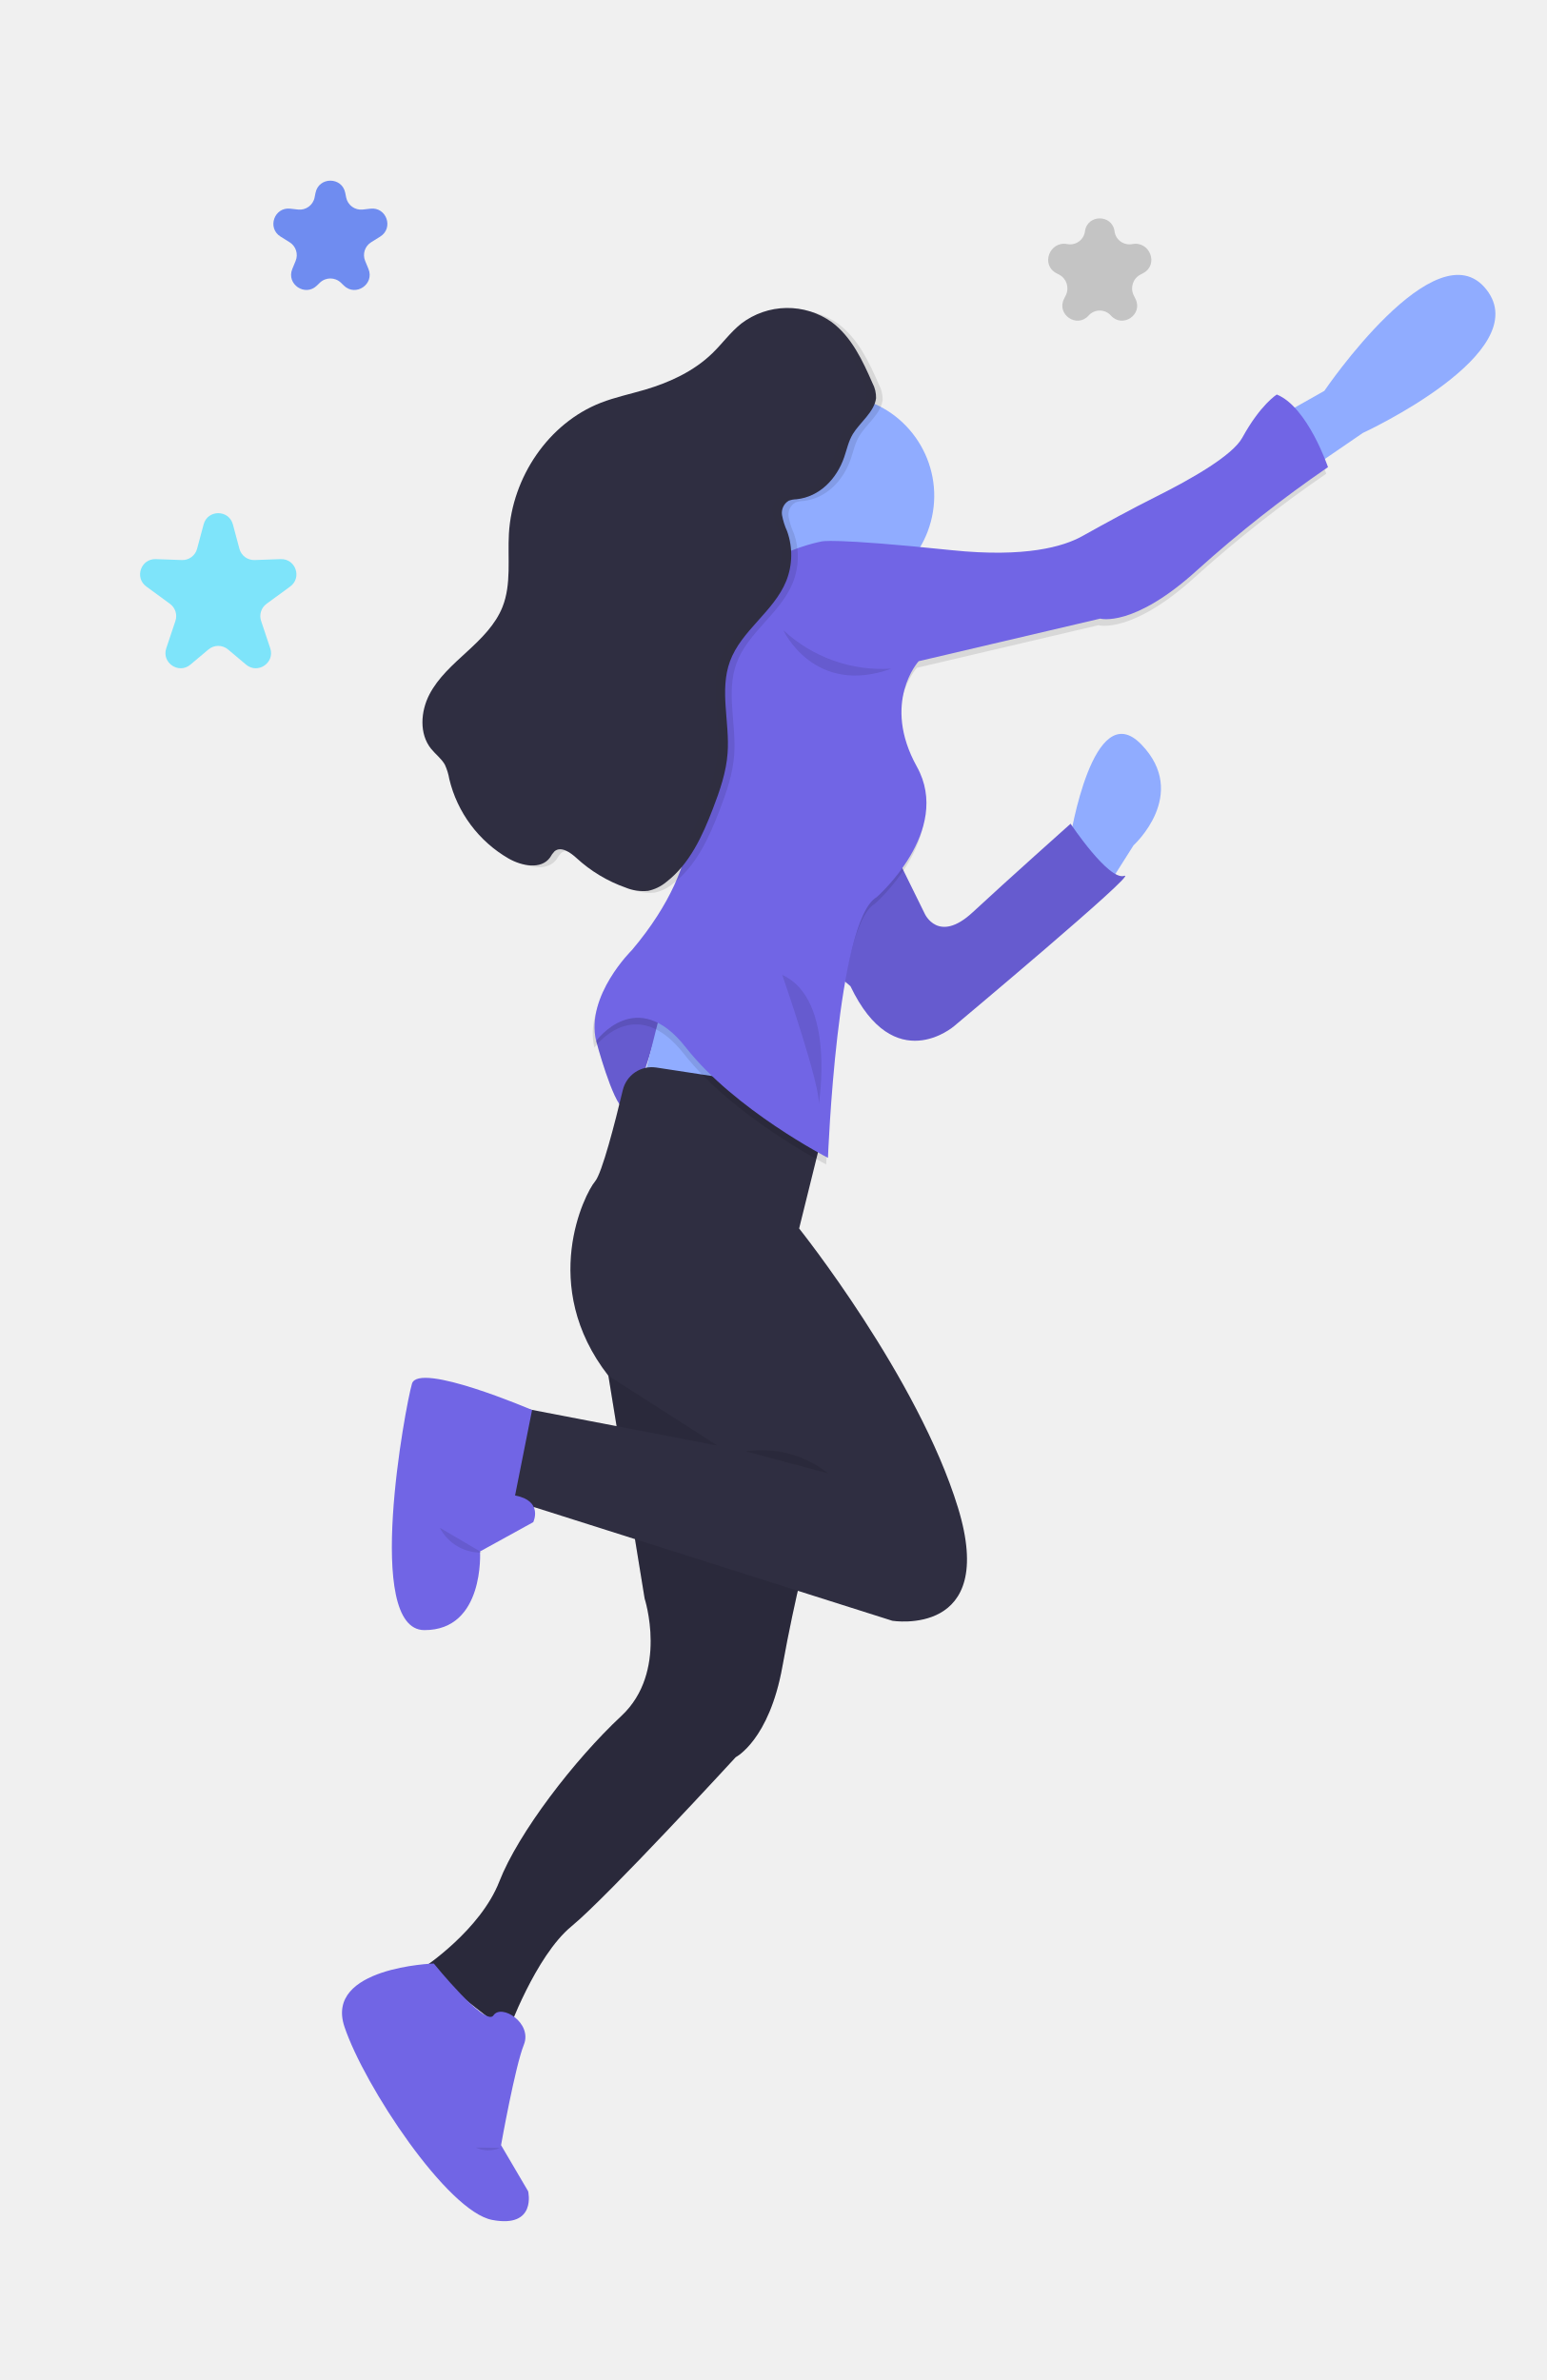
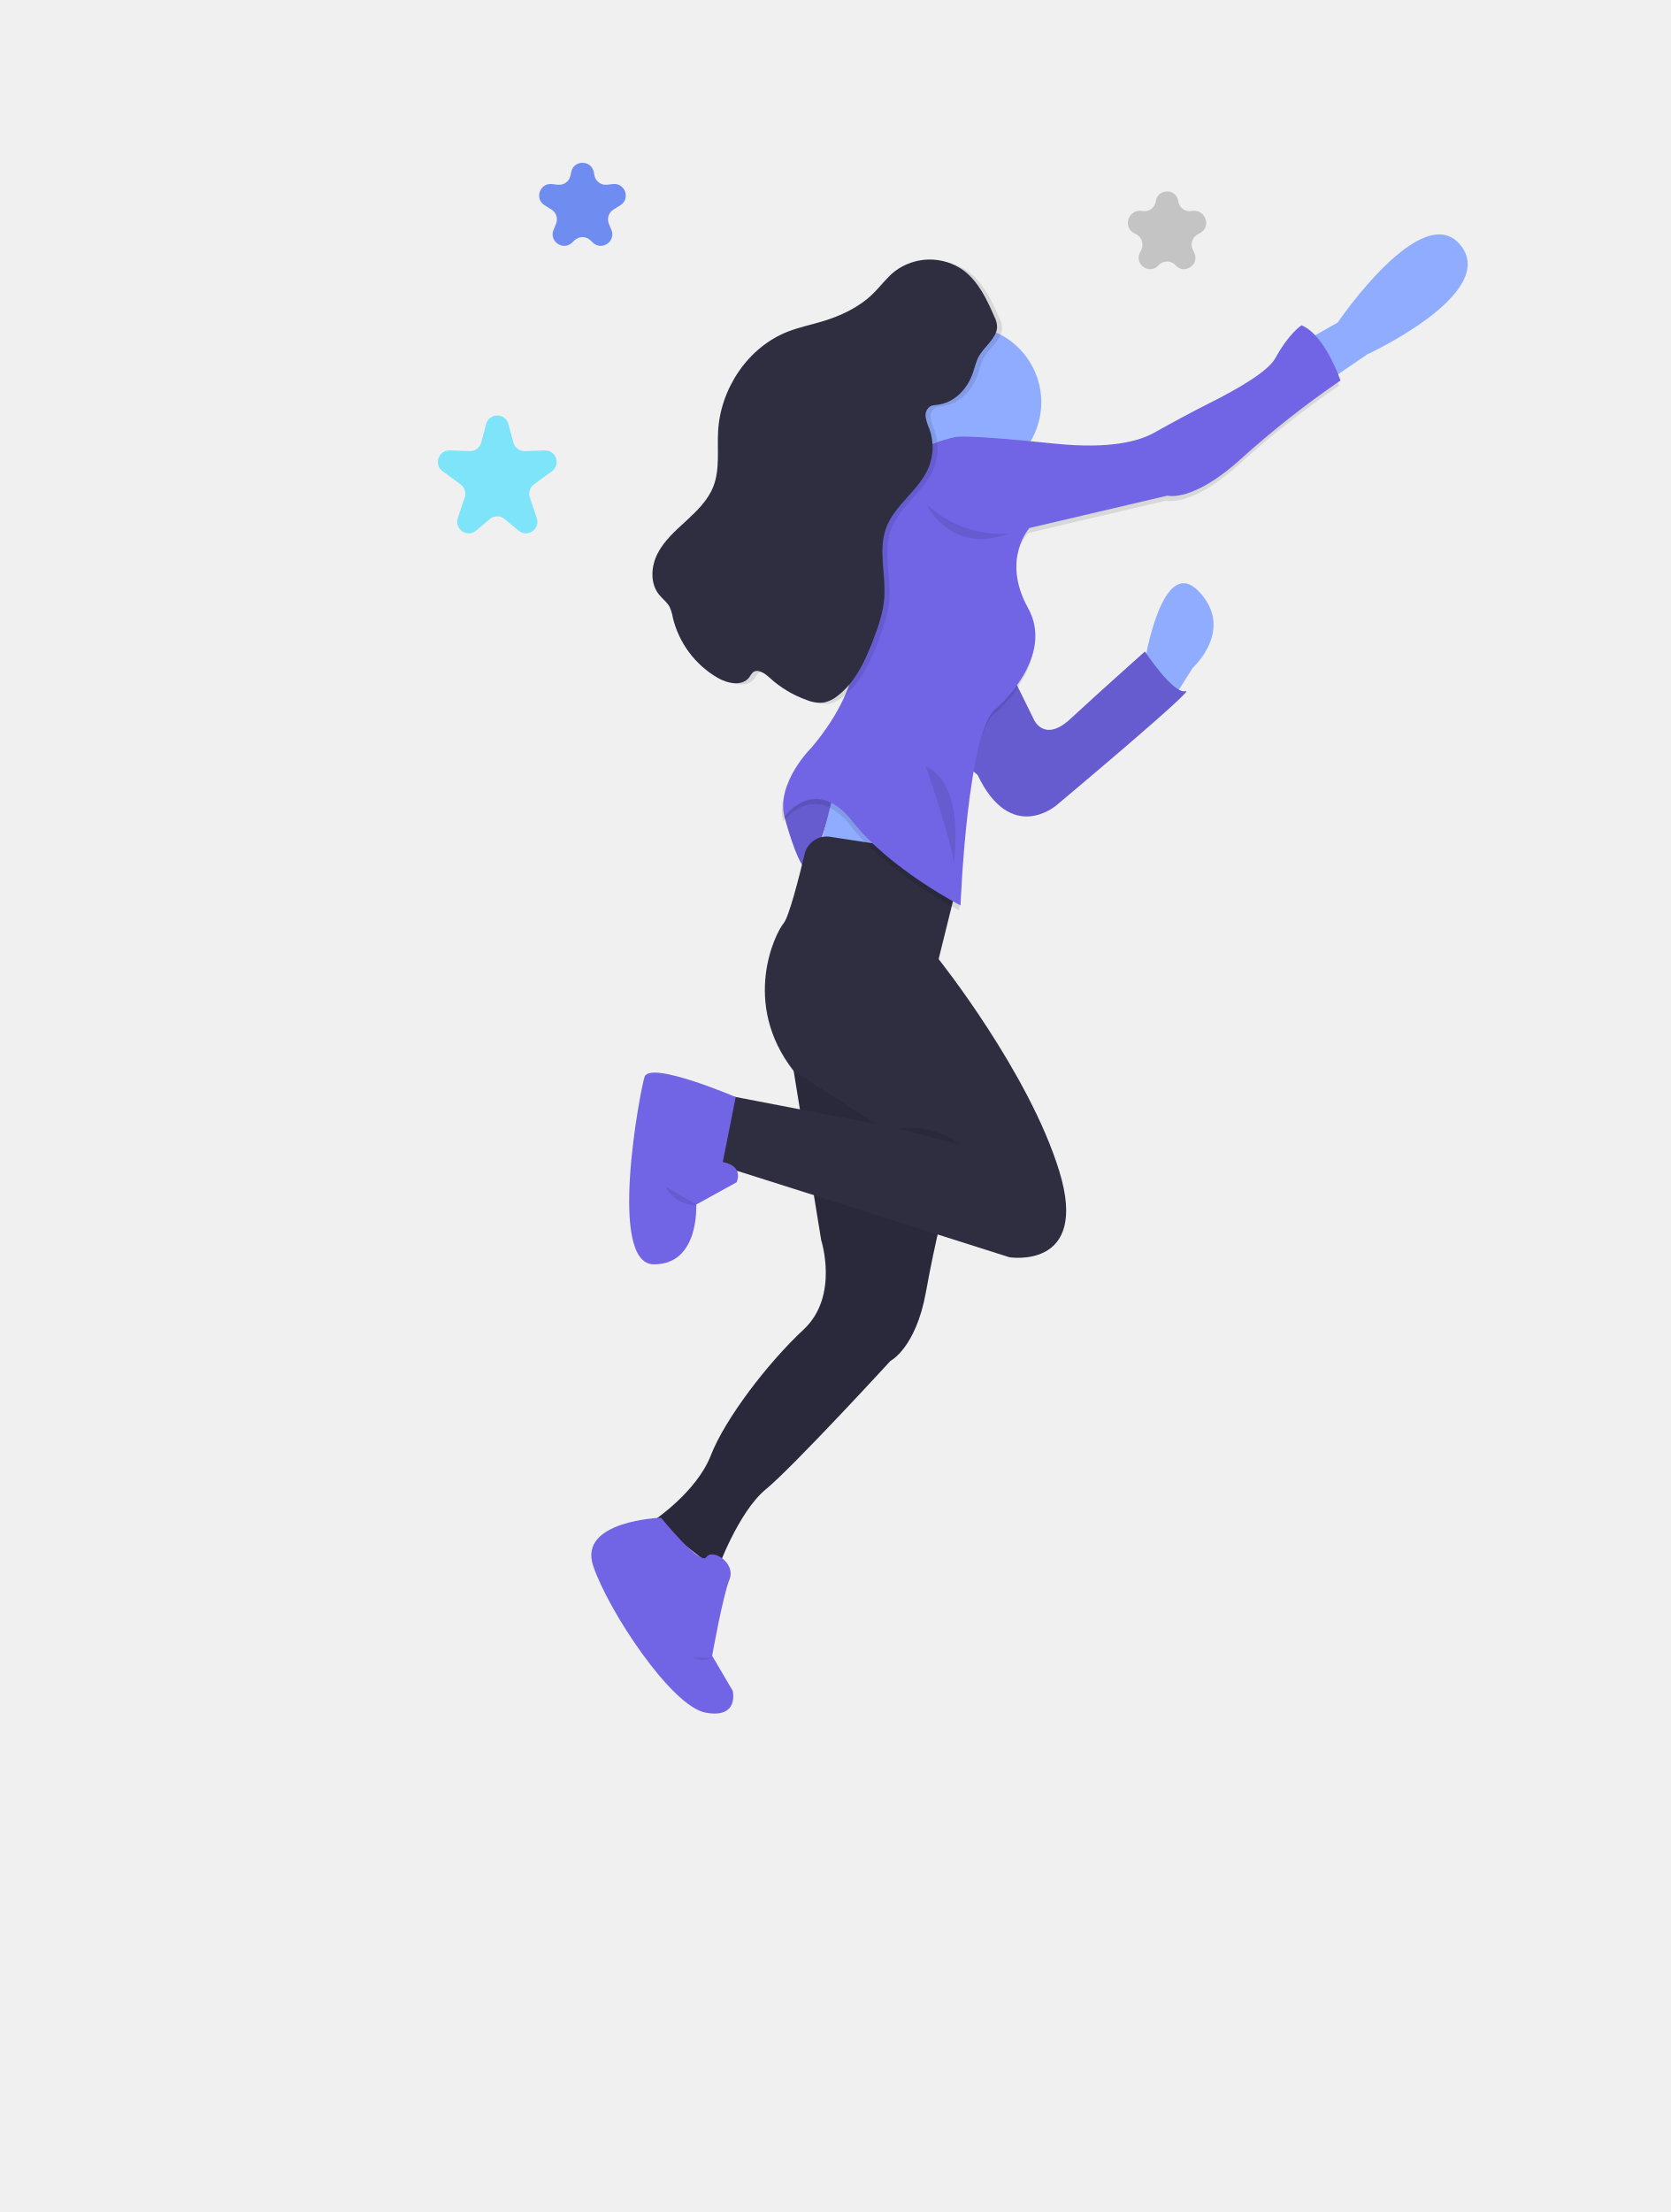
- <svg xmlns="http://www.w3.org/2000/svg" width="102" height="157" viewBox="0 0 102 157" fill="none">
+ <svg xmlns="http://www.w3.org/2000/svg" width="145" height="192" viewBox="0 0 145 192" fill="none">
  <defs>
-     <linearGradient id="paint0_linear" x1="62.375" y1="166.69" x2="102.037" y2="18.669" gradientUnits="userSpaceOnUse">
+     <linearGradient id="paint0_linear" x1="91.15" y1="168.902" x2="130.812" y2="20.881" gradientUnits="userSpaceOnUse">
      <stop stop-color="#808080" stop-opacity="0.25" />
      <stop offset="0.54" stop-color="#808080" stop-opacity="0.12" />
      <stop offset="1" stop-color="#808080" stop-opacity="0.1" />
    </linearGradient>
    <clipPath id="clip0">
-       <rect width="66.267" height="143.893" fill="white" transform="translate(37.2423) rotate(15)" />
+       <rect width="145" height="191.489" rx="20" fill="white" />
+     </clipPath>
+     <clipPath id="clip1">
+       <rect width="66.267" height="143.893" fill="white" transform="translate(66.0176 2.21191) rotate(15)" />
    </clipPath>
  </defs>
  <g clip-path="url(#clip0)">
-     <path d="M31.324 132.594C30.976 132.381 30.653 132.129 30.36 131.844L31.324 132.594ZM42.163 68.891L41.958 69.71L41.894 69.721C41.989 69.438 42.077 69.159 42.163 68.891Z" fill="url(#paint0_linear)" />
-     <path d="M70.589 55.341C70.589 55.341 72.096 45.805 75.288 49.107C78.481 52.409 74.775 55.763 74.775 55.763L73.114 58.387L70.589 55.341Z" fill="#90ACFF" />
-     <path d="M84.617 27.335L87.363 25.783C87.363 25.783 94.743 14.907 98.048 19.094C101.353 23.281 89.901 28.56 89.901 28.56L86.642 30.793L84.617 27.335Z" fill="#90ACFF" />
-     <path d="M40.096 66.24L39.328 68.674C39.328 68.674 40.389 72.686 41.154 73.164C41.918 73.641 43.886 66.011 43.886 66.011L40.096 66.24Z" fill="#7165E5" />
-     <path opacity="0.1" d="M40.096 66.24L39.328 68.674C39.328 68.674 40.389 72.686 41.154 73.164C41.918 73.641 43.886 66.011 43.886 66.011L40.096 66.24Z" fill="black" />
-     <path d="M44.153 64.429L41.869 73.546L51.975 76.254L52.631 70.762L44.153 64.429Z" fill="#90ACFF" />
-     <path d="M40.437 87.725L40.132 90.749L42.524 105.448C42.524 105.448 44.097 110.297 40.992 113.193C37.886 116.088 34.184 120.921 32.938 124.12C31.692 127.318 27.967 129.777 27.967 129.777L33.49 134.093C33.49 134.093 35.313 129.029 37.703 127.067C40.093 125.105 48.534 115.913 48.534 115.913C48.534 115.913 50.738 114.793 51.611 109.941C52.485 105.089 53.413 101.763 53.413 101.763L54.827 94.027L40.437 87.725Z" fill="#2F2E41" />
-     <path opacity="0.1" d="M40.437 87.725L40.132 90.749L42.524 105.448C42.524 105.448 44.097 110.297 40.992 113.193C37.886 116.088 34.184 120.921 32.938 124.12C31.692 127.318 27.967 129.777 27.967 129.777L33.49 134.093C33.49 134.093 35.313 129.029 37.703 127.067C40.093 125.105 48.534 115.913 48.534 115.913C48.534 115.913 50.738 114.793 51.611 109.941C52.485 105.089 53.413 101.763 53.413 101.763L54.827 94.027L40.437 87.725Z" fill="black" />
-     <path d="M28.615 129.525C28.615 129.525 21.404 129.766 22.721 133.693C24.038 137.621 29.514 145.882 32.47 146.441C35.426 147 34.84 144.55 34.84 144.55L33.053 141.508C33.053 141.508 33.977 136.32 34.557 134.884C35.138 133.449 33.075 132.157 32.55 132.949C32.026 133.74 28.615 129.525 28.615 129.525Z" fill="#7165E5" />
-     <path d="M48.732 71.252L43.291 70.421C42.805 70.347 42.309 70.458 41.9 70.732C41.492 71.006 41.202 71.424 41.086 71.902C40.577 74.03 39.713 77.4 39.253 77.934C38.576 78.724 35.508 84.815 40.13 90.751L47.322 95.357L34.471 92.885L32.997 99.986L35.245 99.423L58.866 106.917C58.866 106.917 65.827 108.044 63.195 99.457C60.564 90.869 52.716 81.038 52.716 81.038L54.141 75.283L53.861 73.424L48.732 71.252Z" fill="#2F2E41" />
-     <path opacity="0.1" d="M49.2 95.742C50.157 95.597 51.134 95.652 52.069 95.902C53.004 96.153 53.878 96.594 54.635 97.198L49.2 95.742Z" fill="black" />
-     <path d="M35.099 93.012C35.099 93.012 27.611 89.803 27.176 91.278C26.741 92.753 23.991 107.51 27.986 107.532C31.981 107.554 31.666 102.344 31.666 102.344L35.176 100.411C35.176 100.411 35.863 99.004 33.977 98.652L35.099 93.012Z" fill="#7165E5" />
-     <path d="M58.86 55.925L60.996 60.265C60.996 60.265 61.89 62.292 64.164 60.182C66.437 58.072 70.622 54.34 70.622 54.34C70.622 54.34 73.143 58.122 74.168 57.777C75.192 57.431 62.928 67.698 62.928 67.698C62.928 67.698 58.986 71.106 56.102 65.054L55.027 64.144L58.86 55.925Z" fill="#7165E5" />
-     <path opacity="0.1" d="M58.86 55.925L60.996 60.265C60.996 60.265 61.89 62.292 64.164 60.182C66.437 58.072 70.622 54.34 70.622 54.34C70.622 54.34 73.143 58.122 74.168 57.777C75.192 57.431 62.928 67.698 62.928 67.698C62.928 67.698 58.986 71.106 56.102 65.054L55.027 64.144L58.86 55.925Z" fill="black" />
-     <path d="M53.27 39.118C56.812 40.067 60.452 37.965 61.401 34.423C62.35 30.882 60.248 27.241 56.707 26.292C53.165 25.343 49.525 27.445 48.575 30.987C47.627 34.528 49.728 38.169 53.27 39.118Z" fill="#90ACFF" />
-     <path opacity="0.1" d="M54.061 36.157C54.061 36.157 47.852 37.289 47.281 42.028C46.709 46.768 45.275 52.558 45.275 52.558C45.275 52.558 46.786 56.924 41.576 63.1C41.576 63.1 38.495 66.119 39.209 69.106C39.209 69.106 41.884 65.396 45.12 69.525C48.357 73.654 54.502 76.815 54.502 76.815C54.502 76.815 55.093 61.13 57.712 59.618C57.712 59.618 62.726 55.254 60.368 51.01C58.01 46.767 60.485 44.052 60.485 44.052L72.461 41.243C72.461 41.243 74.66 41.869 78.874 38.029C81.592 35.581 84.469 33.316 87.487 31.25C87.487 31.25 86.142 27.278 84.11 26.461C84.11 26.461 83.043 27.107 81.833 29.308C81.189 30.476 78.532 32.003 76.183 33.179C74.514 34.013 72.882 34.906 71.247 35.817C70.038 36.484 67.545 37.232 62.68 36.73C54.674 35.897 54.061 36.157 54.061 36.157Z" fill="black" />
-     <path d="M54.178 35.722C54.178 35.722 47.968 36.854 47.397 41.593C46.826 46.333 45.391 52.123 45.391 52.123C45.391 52.123 46.903 56.489 41.693 62.665C41.693 62.665 38.612 65.684 39.326 68.671C39.326 68.671 42 64.961 45.237 69.09C48.473 73.219 54.618 76.38 54.618 76.38C54.618 76.38 55.21 60.695 57.828 59.184C57.828 59.184 62.842 54.819 60.484 50.576C58.126 46.332 60.601 43.617 60.601 43.617L72.577 40.808C72.577 40.808 74.777 41.434 78.991 37.594C81.709 35.146 84.586 32.882 87.603 30.815C87.603 30.815 86.258 26.843 84.227 26.026C84.227 26.026 83.159 26.672 81.949 28.874C81.306 30.041 78.648 31.568 76.299 32.744C74.631 33.579 72.998 34.472 71.363 35.383C70.155 36.049 67.662 36.797 62.796 36.295C54.79 35.462 54.178 35.722 54.178 35.722Z" fill="#7165E5" />
-     <path opacity="0.1" d="M51.603 64.312C51.603 64.312 54.188 71.761 54.005 72.877C54.008 72.878 55.171 65.927 51.603 64.312Z" fill="black" />
-     <path opacity="0.1" d="M51.677 41.576C51.677 41.576 53.696 45.961 58.808 44.108C57.51 44.194 56.208 44.013 54.982 43.578C53.755 43.142 52.631 42.461 51.677 41.576V41.576Z" fill="black" />
-     <path opacity="0.1" d="M58.224 26.384C58.233 26.038 58.152 25.695 57.988 25.389C57.336 23.893 56.607 22.342 55.301 21.365C54.427 20.742 53.377 20.415 52.303 20.432C51.23 20.449 50.191 20.808 49.337 21.459C48.621 22.026 48.082 22.786 47.424 23.423C46.209 24.602 44.621 25.337 42.996 25.82C42.017 26.11 41.01 26.317 40.06 26.69C36.606 28.041 34.222 31.609 34.006 35.319C33.913 36.944 34.183 38.642 33.581 40.156C33.115 41.331 32.178 42.245 31.248 43.1C30.317 43.956 29.34 44.812 28.761 45.929C28.182 47.046 28.079 48.526 28.871 49.509C29.163 49.872 29.554 50.158 29.78 50.559C29.92 50.861 30.018 51.181 30.073 51.509C30.335 52.603 30.817 53.632 31.49 54.534C32.163 55.435 33.013 56.19 33.988 56.752C34.857 57.248 36.135 57.495 36.718 56.682C36.8 56.533 36.901 56.395 37.017 56.27C37.443 55.918 38.058 56.344 38.469 56.722C39.405 57.583 40.506 58.245 41.706 58.668C42.174 58.862 42.684 58.936 43.189 58.882C43.627 58.789 44.036 58.591 44.38 58.304C45.923 57.121 46.772 55.264 47.468 53.449C47.922 52.268 48.343 51.055 48.432 49.792C48.578 47.767 47.889 45.654 48.586 43.748C49.33 41.711 51.48 40.458 52.295 38.451C52.718 37.4 52.741 36.229 52.359 35.162C52.203 34.822 52.09 34.465 52.022 34.098C51.992 33.913 52.018 33.724 52.096 33.555C52.175 33.385 52.303 33.243 52.463 33.147C52.627 33.087 52.799 33.054 52.974 33.05C54.515 32.888 55.636 31.688 56.12 30.282C56.305 29.749 56.399 29.239 56.691 28.748C57.15 27.993 58.114 27.291 58.224 26.384Z" fill="black" />
-     <path d="M57.79 26.268C57.799 25.921 57.717 25.578 57.553 25.273C56.901 23.777 56.172 22.226 54.866 21.249C53.992 20.626 52.942 20.299 51.869 20.316C50.796 20.332 49.756 20.692 48.902 21.342C48.186 21.91 47.647 22.669 46.989 23.306C45.774 24.486 44.186 25.221 42.561 25.703C41.582 25.993 40.575 26.201 39.625 26.573C36.172 27.924 33.787 31.493 33.571 35.203C33.478 36.827 33.748 38.526 33.147 40.04C32.68 41.215 31.743 42.129 30.813 42.984C29.882 43.839 28.905 44.696 28.326 45.812C27.747 46.93 27.644 48.409 28.436 49.393C28.728 49.755 29.12 50.042 29.346 50.443C29.485 50.745 29.584 51.064 29.639 51.392C29.9 52.487 30.383 53.516 31.056 54.417C31.729 55.319 32.578 56.073 33.553 56.635C34.422 57.131 35.7 57.378 36.284 56.566C36.366 56.416 36.466 56.278 36.583 56.154C37.008 55.802 37.623 56.228 38.034 56.606C38.971 57.467 40.072 58.129 41.271 58.552C41.74 58.746 42.249 58.819 42.754 58.765C43.192 58.673 43.601 58.474 43.946 58.187C45.488 57.005 46.337 55.147 47.033 53.332C47.487 52.151 47.908 50.938 47.997 49.676C48.143 47.651 47.454 45.537 48.151 43.632C48.895 41.594 51.046 40.342 51.861 38.335C52.283 37.283 52.306 36.113 51.924 35.046C51.769 34.706 51.656 34.349 51.587 33.981C51.557 33.797 51.583 33.608 51.662 33.438C51.74 33.269 51.868 33.127 52.028 33.03C52.192 32.97 52.364 32.938 52.539 32.934C54.081 32.772 55.201 31.572 55.685 30.166C55.87 29.633 55.965 29.122 56.257 28.632C56.715 27.877 57.679 27.175 57.79 26.268Z" fill="#2F2E41" />
-     <g opacity="0.1">
-       <path opacity="0.1" d="M35.938 55.969C35.821 56.094 35.72 56.232 35.636 56.38C35.29 56.865 34.695 56.972 34.09 56.875C34.887 57.177 35.816 57.214 36.289 56.555C36.372 56.407 36.473 56.269 36.59 56.144C36.666 56.079 36.758 56.035 36.857 56.018C36.552 55.834 36.212 55.747 35.938 55.969Z" fill="black" />
-       <path opacity="0.1" d="M57.801 26.268C57.812 25.922 57.731 25.578 57.564 25.273C56.912 23.777 56.184 22.226 54.877 21.249C54.308 20.831 53.652 20.545 52.958 20.413C53.412 20.566 53.84 20.789 54.225 21.075C55.532 22.051 56.26 23.602 56.912 25.098C57.079 25.403 57.16 25.747 57.149 26.094C57.04 26.996 56.076 27.705 55.622 28.445C55.321 28.933 55.233 29.443 55.05 29.979C54.565 31.382 53.447 32.578 51.901 32.747C51.727 32.751 51.555 32.783 51.391 32.843C51.231 32.94 51.103 33.082 51.025 33.252C50.946 33.422 50.921 33.612 50.951 33.797C51.019 34.164 51.132 34.521 51.286 34.861C51.669 35.927 51.647 37.097 51.225 38.148C50.407 40.159 48.255 41.409 47.514 43.444C46.816 45.354 47.508 47.464 47.36 49.487C47.269 50.748 46.851 51.962 46.397 53.143C45.701 54.958 44.853 56.818 43.309 57.998C42.966 58.285 42.557 58.484 42.119 58.576C41.868 58.615 41.611 58.61 41.361 58.562C41.809 58.741 42.293 58.806 42.772 58.751C43.209 58.664 43.618 58.471 43.963 58.19C45.508 57.01 46.355 55.149 47.051 53.334C47.505 52.154 47.926 50.941 48.015 49.678C48.163 47.656 47.472 45.539 48.168 43.636C48.915 41.597 51.063 40.346 51.88 38.34C52.302 37.288 52.324 36.119 51.941 35.052C51.786 34.713 51.674 34.356 51.606 33.989C51.575 33.804 51.601 33.614 51.679 33.444C51.758 33.274 51.885 33.131 52.046 33.035C52.209 32.975 52.382 32.942 52.556 32.939C54.1 32.775 55.219 31.574 55.705 30.171C55.888 29.635 55.984 29.127 56.276 28.637C56.728 27.88 57.69 27.178 57.801 26.268Z" fill="black" />
+     <g clip-path="url(#clip1)">
+       <path d="M60.099 134.806C59.752 134.592 59.428 134.341 59.136 134.056L60.099 134.806ZM70.939 71.103L70.733 71.922L70.67 71.933C70.764 71.65 70.853 71.371 70.939 71.103Z" fill="url(#paint0_linear)" />
+       <path d="M99.364 57.553C99.364 57.553 100.871 48.017 104.064 51.319C107.256 54.621 103.55 57.975 103.55 57.975L101.889 60.599L99.364 57.553Z" fill="#90ACFF" />
+       <path d="M113.392 29.547L116.138 27.995C116.138 27.995 123.519 17.119 126.824 21.306C130.129 25.493 118.677 30.772 118.677 30.772L115.418 33.005L113.392 29.547Z" fill="#90ACFF" />
+       <path d="M68.871 68.452L68.103 70.886C68.103 70.886 69.164 74.898 69.929 75.376C70.693 75.853 72.661 68.223 72.661 68.223L68.871 68.452Z" fill="#7165E5" />
+       <path opacity="0.1" d="M68.871 68.452L68.103 70.886C68.103 70.886 69.164 74.898 69.929 75.376C70.693 75.853 72.661 68.223 72.661 68.223L68.871 68.452Z" fill="black" />
+       <path d="M72.929 66.641L70.644 75.758L80.75 78.466L81.406 72.974L72.929 66.641Z" fill="#90ACFF" />
+       <path d="M69.212 89.937L68.907 92.961L71.299 107.66C71.299 107.66 72.873 112.509 69.767 115.405C66.661 118.3 62.959 123.133 61.713 126.331C60.467 129.53 56.742 131.989 56.742 131.989L62.266 136.305C62.266 136.305 64.088 131.241 66.478 129.279C68.868 127.317 77.309 118.125 77.309 118.125C77.309 118.125 79.513 117.005 80.387 112.153C81.26 107.301 82.189 103.975 82.189 103.975L83.602 96.239L69.212 89.937Z" fill="#2F2E41" />
+       <path opacity="0.1" d="M69.212 89.937L68.907 92.961L71.299 107.66C71.299 107.66 72.873 112.509 69.767 115.405C66.661 118.3 62.959 123.133 61.713 126.331C60.467 129.53 56.742 131.989 56.742 131.989L62.266 136.305C62.266 136.305 64.088 131.241 66.478 129.279C68.868 127.317 77.309 118.125 77.309 118.125C77.309 118.125 79.513 117.005 80.387 112.153C81.26 107.301 82.189 103.975 82.189 103.975L83.602 96.239L69.212 89.937Z" fill="black" />
+       <path d="M57.39 131.737C57.39 131.737 50.179 131.978 51.496 135.905C52.814 139.832 58.289 148.094 61.245 148.653C64.201 149.212 63.615 146.762 63.615 146.762L61.828 143.72C61.828 143.72 62.752 138.532 63.333 137.096C63.913 135.661 61.85 134.369 61.325 135.161C60.801 135.952 57.39 131.737 57.39 131.737Z" fill="#7165E5" />
+       <path d="M77.508 73.464L72.066 72.633C71.58 72.559 71.084 72.67 70.675 72.944C70.267 73.218 69.977 73.635 69.862 74.114C69.352 76.242 68.488 79.612 68.028 80.146C67.351 80.936 64.284 87.027 68.905 92.963L76.098 97.569L63.246 95.097L61.773 102.198L64.02 101.635L87.641 109.129C87.641 109.129 94.602 110.256 91.97 101.669C89.339 93.081 81.491 83.25 81.491 83.25L82.916 77.495L82.636 75.635L77.508 73.464Z" fill="#2F2E41" />
+       <path opacity="0.1" d="M77.975 97.954C78.932 97.809 79.909 97.864 80.844 98.114C81.78 98.365 82.653 98.806 83.41 99.41L77.975 97.954Z" fill="black" />
+       <path d="M63.874 95.224C63.874 95.224 56.386 92.015 55.951 93.49C55.516 94.965 52.767 109.722 56.761 109.744C60.756 109.766 60.442 104.556 60.442 104.556L63.951 102.623C63.951 102.623 64.638 101.216 62.752 100.864L63.874 95.224Z" fill="#7165E5" />
+       <path d="M87.635 58.138L89.771 62.477C89.771 62.477 90.666 64.504 92.939 62.394C95.212 60.284 99.397 56.552 99.397 56.552C99.397 56.552 101.918 60.334 102.943 59.989C103.967 59.643 91.703 69.91 91.703 69.91C91.703 69.91 87.761 73.318 84.877 67.266L83.802 66.356L87.635 58.138Z" fill="#7165E5" />
+       <path opacity="0.1" d="M87.635 58.138L89.771 62.477C89.771 62.477 90.666 64.504 92.939 62.394C95.212 60.284 99.397 56.552 99.397 56.552C99.397 56.552 101.918 60.334 102.943 59.989C103.967 59.643 91.703 69.91 91.703 69.91C91.703 69.91 87.761 73.318 84.877 67.266L83.802 66.356L87.635 58.138Z" fill="black" />
+       <path d="M82.045 41.33C85.587 42.279 89.227 40.177 90.176 36.635C91.125 33.093 89.024 29.453 85.482 28.504C81.94 27.555 78.3 29.657 77.351 33.199C76.402 36.74 78.504 40.381 82.045 41.33Z" fill="#90ACFF" />
+       <path opacity="0.1" d="M82.837 38.368C82.837 38.368 76.627 39.501 76.056 44.24C75.485 48.98 74.05 54.77 74.05 54.77C74.05 54.77 75.562 59.136 70.351 65.312C70.351 65.312 67.271 68.331 67.985 71.318C67.985 71.318 70.659 67.608 73.895 71.737C77.132 75.866 83.277 79.027 83.277 79.027C83.277 79.027 83.868 63.342 86.487 61.83C86.487 61.83 91.501 57.465 89.143 53.222C86.785 48.979 89.26 46.264 89.26 46.264L101.236 43.455C101.236 43.455 103.435 44.081 107.649 40.241C110.367 37.793 113.244 35.528 116.262 33.462C116.262 33.462 114.917 29.49 112.885 28.673C112.885 28.673 111.818 29.319 110.608 31.52C109.964 32.688 107.307 34.215 104.958 35.391C103.29 36.225 101.657 37.118 100.022 38.029C98.814 38.696 96.32 39.444 91.455 38.942C83.449 38.108 82.837 38.368 82.837 38.368Z" fill="black" />
+       <path d="M82.953 37.934C82.953 37.934 76.743 39.066 76.172 43.806C75.601 48.545 74.166 54.335 74.166 54.335C74.166 54.335 75.678 58.701 70.468 64.877C70.468 64.877 67.387 67.896 68.101 70.883C68.101 70.883 70.775 67.173 74.012 71.302C77.249 75.431 83.394 78.592 83.394 78.592C83.394 78.592 83.985 62.907 86.603 61.395C86.603 61.395 91.617 57.031 89.26 52.788C86.902 48.544 89.377 45.829 89.377 45.829L101.353 43.02C101.353 43.02 103.552 43.647 107.766 39.806C110.484 37.358 113.361 35.094 116.379 33.027C116.379 33.027 115.034 29.055 113.002 28.238C113.002 28.238 111.934 28.884 110.725 31.086C110.081 32.253 107.423 33.78 105.074 34.956C103.406 35.791 101.774 36.684 100.139 37.594C98.93 38.261 96.437 39.009 91.572 38.507C83.566 37.674 82.953 37.934 82.953 37.934Z" fill="#7165E5" />
+       <path opacity="0.1" d="M80.379 66.524C80.379 66.524 82.963 73.973 82.781 75.089C82.783 75.09 83.946 68.139 80.379 66.524Z" fill="black" />
+       <path opacity="0.1" d="M80.452 43.788C80.452 43.788 82.472 48.173 87.584 46.32C86.285 46.406 84.983 46.225 83.757 45.789C82.531 45.354 81.406 44.673 80.452 43.788V43.788Z" fill="black" />
+       <path opacity="0.1" d="M87 28.596C87.009 28.25 86.927 27.906 86.763 27.601C86.111 26.105 85.382 24.554 84.076 23.577C83.202 22.954 82.152 22.627 81.079 22.644C80.006 22.661 78.966 23.02 78.112 23.671C77.396 24.238 76.857 24.998 76.2 25.635C74.984 26.814 73.396 27.549 71.771 28.032C70.792 28.321 69.785 28.529 68.835 28.901C65.382 30.252 62.997 33.821 62.781 37.531C62.688 39.156 62.958 40.854 62.356 42.368C61.89 43.543 60.953 44.457 60.023 45.312C59.092 46.167 58.115 47.024 57.536 48.141C56.957 49.258 56.854 50.738 57.646 51.721C57.938 52.084 58.33 52.37 58.556 52.771C58.695 53.073 58.794 53.393 58.849 53.721C59.11 54.815 59.593 55.844 60.266 56.746C60.939 57.647 61.788 58.402 62.763 58.964C63.632 59.46 64.91 59.707 65.494 58.894C65.576 58.745 65.676 58.606 65.793 58.482C66.218 58.13 66.833 58.556 67.244 58.934C68.18 59.795 69.282 60.457 70.481 60.88C70.95 61.075 71.46 61.148 71.964 61.093C72.402 61.001 72.811 60.803 73.156 60.516C74.698 59.333 75.548 57.475 76.244 55.66C76.697 54.48 77.118 53.267 77.207 52.004C77.353 49.979 76.664 47.865 77.361 45.96C78.105 43.923 80.256 42.67 81.071 40.663C81.493 39.611 81.516 38.441 81.134 37.374C80.979 37.034 80.865 36.677 80.797 36.31C80.767 36.125 80.793 35.936 80.872 35.767C80.95 35.597 81.078 35.455 81.238 35.359C81.402 35.299 81.575 35.266 81.749 35.262C83.29 35.1 84.411 33.9 84.895 32.494C85.08 31.961 85.175 31.451 85.467 30.96C85.925 30.205 86.889 29.503 87 28.596Z" fill="black" />
+       <path d="M86.565 28.48C86.574 28.133 86.493 27.79 86.328 27.484C85.676 25.988 84.948 24.437 83.641 23.461C82.767 22.838 81.717 22.511 80.644 22.527C79.571 22.544 78.531 22.904 77.677 23.554C76.961 24.122 76.422 24.881 75.765 25.518C74.549 26.698 72.962 27.433 71.336 27.915C70.357 28.205 69.351 28.413 68.4 28.785C64.947 30.136 62.562 33.705 62.346 37.414C62.254 39.039 62.523 40.738 61.922 42.252C61.455 43.427 60.519 44.341 59.588 45.196C58.658 46.051 57.68 46.907 57.101 48.025C56.523 49.142 56.419 50.621 57.212 51.605C57.503 51.967 57.895 52.254 58.121 52.654C58.26 52.957 58.359 53.276 58.414 53.604C58.676 54.699 59.158 55.728 59.831 56.629C60.504 57.531 61.354 58.285 62.328 58.847C63.197 59.343 64.475 59.59 65.059 58.777C65.141 58.628 65.241 58.49 65.358 58.366C65.783 58.014 66.398 58.44 66.809 58.818C67.746 59.679 68.847 60.341 70.046 60.764C70.515 60.958 71.025 61.031 71.529 60.977C71.968 60.885 72.377 60.686 72.721 60.399C74.263 59.217 75.113 57.359 75.809 55.544C76.263 54.363 76.683 53.15 76.772 51.888C76.919 49.863 76.229 47.749 76.926 45.843C77.67 43.806 79.821 42.553 80.636 40.547C81.058 39.495 81.081 38.325 80.699 37.258C80.544 36.918 80.431 36.561 80.362 36.193C80.332 36.009 80.358 35.82 80.437 35.65C80.516 35.48 80.643 35.338 80.804 35.242C80.967 35.182 81.14 35.15 81.314 35.146C82.856 34.984 83.977 33.783 84.46 32.378C84.645 31.845 84.74 31.334 85.032 30.844C85.491 30.088 86.455 29.387 86.565 28.48Z" fill="#2F2E41" />
+       <g opacity="0.1">
+         <path opacity="0.1" d="M64.713 58.181C64.596 58.306 64.495 58.444 64.412 58.592C64.065 59.077 63.471 59.184 62.865 59.087C63.663 59.389 64.592 59.426 65.064 58.767C65.147 58.618 65.249 58.48 65.365 58.356C65.441 58.291 65.533 58.247 65.632 58.23C65.327 58.045 64.987 57.959 64.713 58.181Z" fill="black" />
+         <path opacity="0.1" d="M86.576 28.48C86.588 28.133 86.506 27.79 86.34 27.485C85.687 25.989 84.959 24.438 83.653 23.461C83.083 23.043 82.427 22.757 81.733 22.625C82.188 22.778 82.615 23.001 83.001 23.287C84.307 24.263 85.035 25.814 85.688 27.31C85.854 27.615 85.936 27.959 85.924 28.306C85.815 29.208 84.852 29.917 84.397 30.657C84.096 31.145 84.008 31.655 83.825 32.191C83.34 33.594 82.222 34.79 80.677 34.959C80.502 34.962 80.33 34.995 80.166 35.055C80.006 35.152 79.878 35.294 79.8 35.464C79.721 35.634 79.696 35.824 79.727 36.009C79.794 36.376 79.907 36.733 80.061 37.073C80.444 38.139 80.423 39.309 80.001 40.36C79.182 42.371 77.03 43.62 76.289 45.656C75.591 47.566 76.284 49.676 76.135 51.699C76.044 52.96 75.626 54.174 75.172 55.355C74.476 57.17 73.628 59.03 72.084 60.21C71.741 60.497 71.332 60.696 70.895 60.788C70.643 60.827 70.387 60.822 70.137 60.774C70.584 60.953 71.068 61.018 71.547 60.963C71.984 60.876 72.393 60.683 72.739 60.402C74.283 59.222 75.131 57.361 75.827 55.546C76.281 54.366 76.701 53.153 76.79 51.89C76.938 49.868 76.247 47.751 76.944 45.848C77.69 43.809 79.838 42.558 80.655 40.552C81.077 39.5 81.099 38.331 80.716 37.264C80.561 36.925 80.449 36.568 80.381 36.201C80.35 36.016 80.376 35.826 80.454 35.656C80.533 35.486 80.66 35.343 80.821 35.247C80.985 35.187 81.157 35.154 81.331 35.151C82.876 34.986 83.994 33.786 84.48 32.383C84.663 31.847 84.759 31.339 85.052 30.849C85.504 30.092 86.465 29.39 86.576 28.48Z" fill="black" />
+       </g>
+       <path opacity="0.1" d="M57.789 102.994C58.053 103.501 58.454 103.923 58.946 104.212C59.438 104.502 60.002 104.647 60.573 104.63" fill="black" />
+       <path opacity="0.1" d="M61.759 143.9C61.506 144.012 61.232 144.068 60.956 144.064C60.679 144.06 60.407 143.996 60.157 143.876" fill="black" />
    </g>
-     <path opacity="0.1" d="M29.014 100.782C29.278 101.289 29.678 101.711 30.171 102.001C30.663 102.29 31.227 102.435 31.798 102.418" fill="black" />
-     <path opacity="0.1" d="M32.983 141.688C32.731 141.8 32.457 141.856 32.18 141.852C31.904 141.848 31.631 141.784 31.382 141.665" fill="black" />
+     <path d="M100.346 17.475C100.495 16.331 102.15 16.331 102.299 17.475V17.475C102.372 18.037 102.91 18.42 103.466 18.314V18.314C104.631 18.092 105.233 19.681 104.184 20.233L104.003 20.328C103.512 20.587 103.316 21.19 103.561 21.688L103.682 21.933C104.189 22.964 102.825 23.884 102.059 23.028V23.028C101.666 22.588 100.979 22.588 100.586 23.028V23.028C99.82 23.884 98.456 22.964 98.964 21.933L99.084 21.688C99.33 21.19 99.134 20.587 98.642 20.328L98.462 20.233C97.412 19.681 98.014 18.092 99.179 18.314V18.314C99.736 18.42 100.273 18.037 100.346 17.475V17.475Z" fill="#C4C4C4" />
+     <path d="M49.589 14.937C49.8 13.861 51.339 13.861 51.551 14.937L51.609 15.234C51.71 15.745 52.186 16.093 52.703 16.035L53.215 15.977C54.274 15.857 54.761 17.255 53.857 17.819L53.258 18.192C52.843 18.451 52.676 18.971 52.862 19.422L53.081 19.953C53.495 20.957 52.238 21.808 51.46 21.051L51.267 20.864C50.879 20.486 50.261 20.486 49.873 20.864L49.68 21.051C48.902 21.808 47.645 20.957 48.058 19.953L48.277 19.422C48.463 18.971 48.296 18.451 47.882 18.192L47.283 17.819C46.379 17.255 46.866 15.857 47.925 15.977L48.436 16.035C48.954 16.093 49.429 15.745 49.53 15.234L49.589 14.937Z" fill="#6F8CF0" />
+     <path d="M42.207 36.806C42.472 35.817 43.874 35.817 44.139 36.806L44.57 38.416C44.691 38.866 45.106 39.173 45.571 39.156L47.293 39.096C48.277 39.061 48.713 40.32 47.919 40.902L46.356 42.046C46.005 42.303 45.86 42.758 45.998 43.17L46.601 44.972C46.922 45.93 45.783 46.705 45.01 46.056L43.816 45.053C43.444 44.74 42.902 44.74 42.53 45.053L41.336 46.056C40.563 46.705 39.424 45.93 39.744 44.972L40.347 43.17C40.485 42.758 40.341 42.303 39.99 42.046L38.427 40.902C37.633 40.32 38.069 39.061 39.053 39.096L40.775 39.156C41.24 39.173 41.655 38.866 41.776 38.416L42.207 36.806Z" fill="#7EE4FA" />
  </g>
-   <path d="M71.571 15.263C71.719 14.12 73.375 14.12 73.523 15.263V15.263C73.596 15.825 74.134 16.208 74.691 16.102V16.102C75.856 15.88 76.458 17.469 75.408 18.021L75.227 18.116C74.736 18.375 74.54 18.978 74.785 19.476L74.906 19.721C75.414 20.752 74.049 21.673 73.283 20.816V20.816C72.891 20.376 72.203 20.376 71.811 20.816V20.816C71.045 21.673 69.68 20.752 70.188 19.721L70.308 19.476C70.554 18.978 70.358 18.375 69.867 18.116L69.686 18.021C68.636 17.469 69.238 15.88 70.403 16.102V16.102C70.96 16.208 71.498 15.825 71.571 15.263V15.263Z" fill="#C4C4C4" />
-   <path d="M20.813 12.725C21.025 11.649 22.563 11.649 22.775 12.725L22.834 13.022C22.934 13.533 23.41 13.881 23.927 13.823L24.439 13.765C25.498 13.645 25.985 15.043 25.081 15.607L24.482 15.981C24.068 16.239 23.901 16.759 24.087 17.21L24.306 17.741C24.719 18.745 23.462 19.596 22.684 18.839L22.491 18.652C22.103 18.275 21.485 18.275 21.097 18.652L20.904 18.839C20.126 19.596 18.869 18.745 19.283 17.741L19.502 17.21C19.688 16.759 19.52 16.239 19.106 15.981L18.507 15.607C17.603 15.043 18.09 13.645 19.149 13.765L19.661 13.823C20.178 13.881 20.654 13.533 20.754 13.022L20.813 12.725Z" fill="#6F8CF0" />
-   <path d="M13.431 34.594C13.696 33.605 15.098 33.605 15.363 34.594L15.794 36.204C15.915 36.654 16.33 36.961 16.796 36.944L18.517 36.884C19.501 36.849 19.938 38.108 19.143 38.69L17.58 39.834C17.229 40.091 17.085 40.546 17.223 40.958L17.826 42.761C18.146 43.718 17.008 44.493 16.234 43.844L15.04 42.841C14.668 42.529 14.126 42.529 13.754 42.841L12.56 43.844C11.787 44.493 10.648 43.718 10.969 42.761L11.572 40.958C11.71 40.546 11.565 40.091 11.214 39.834L9.652 38.69C8.857 38.108 9.293 36.849 10.277 36.884L11.999 36.944C12.464 36.961 12.88 36.654 13 36.204L13.431 34.594Z" fill="#7EE4FA" />
</svg>
